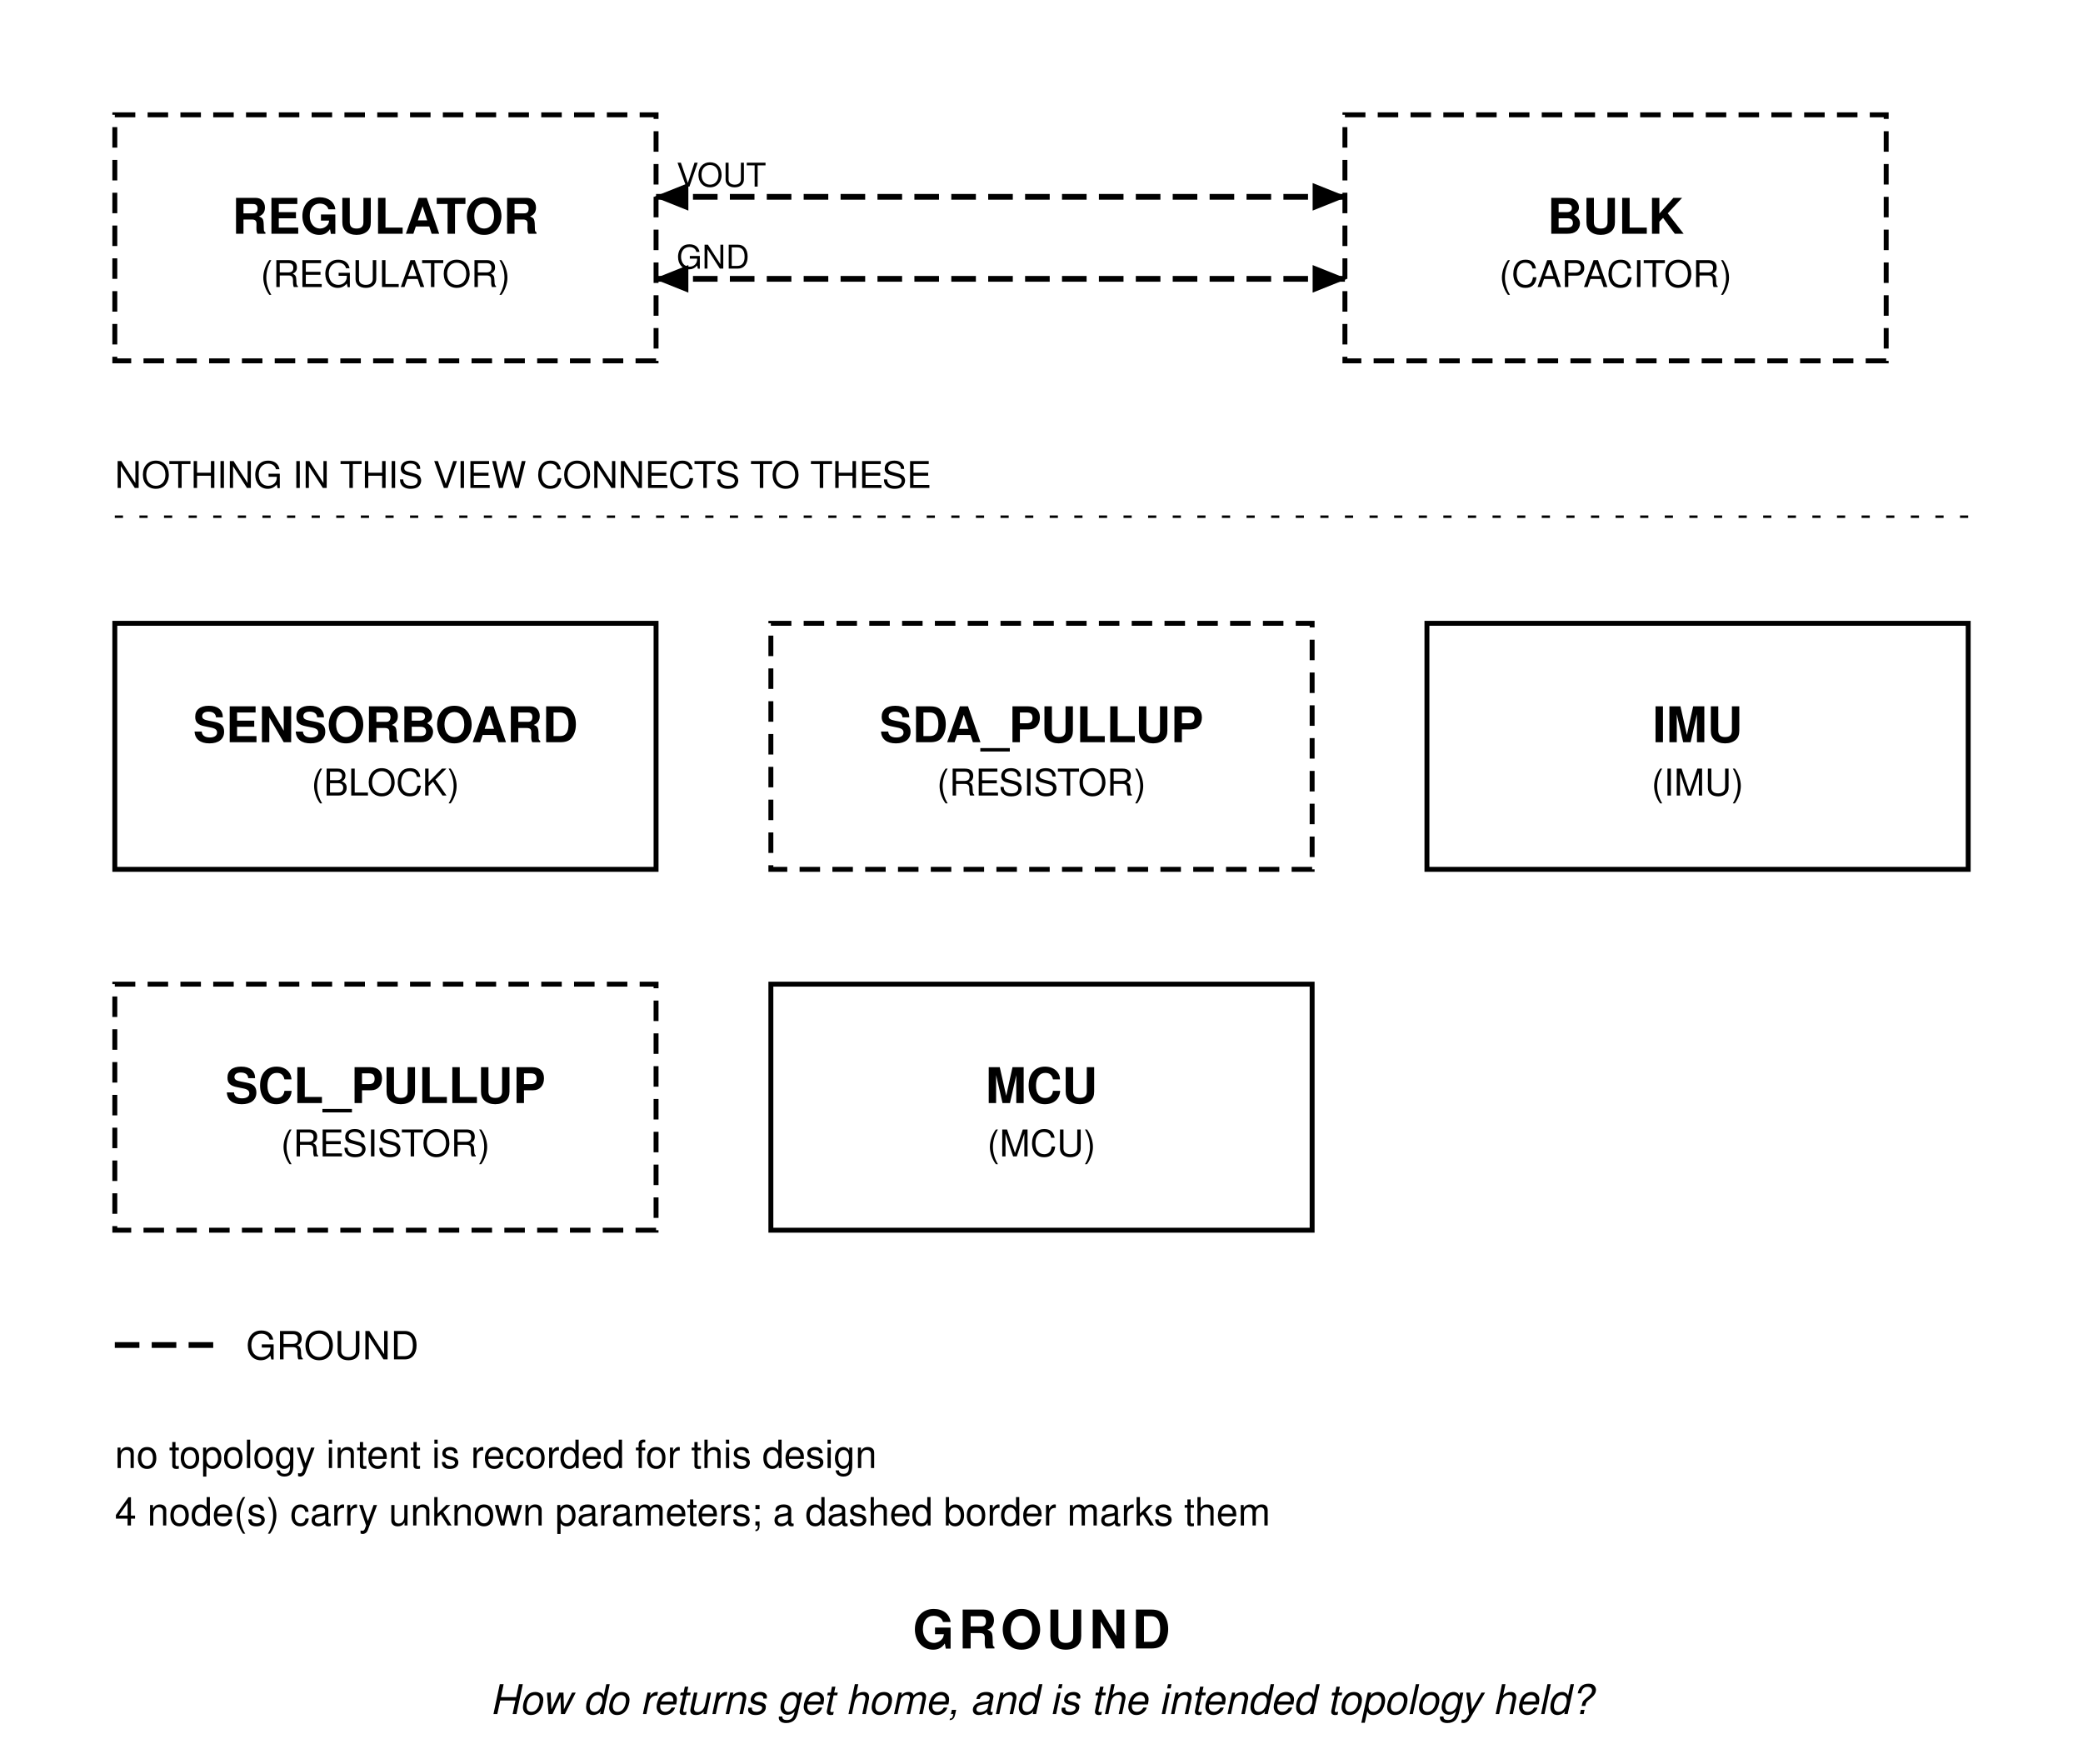
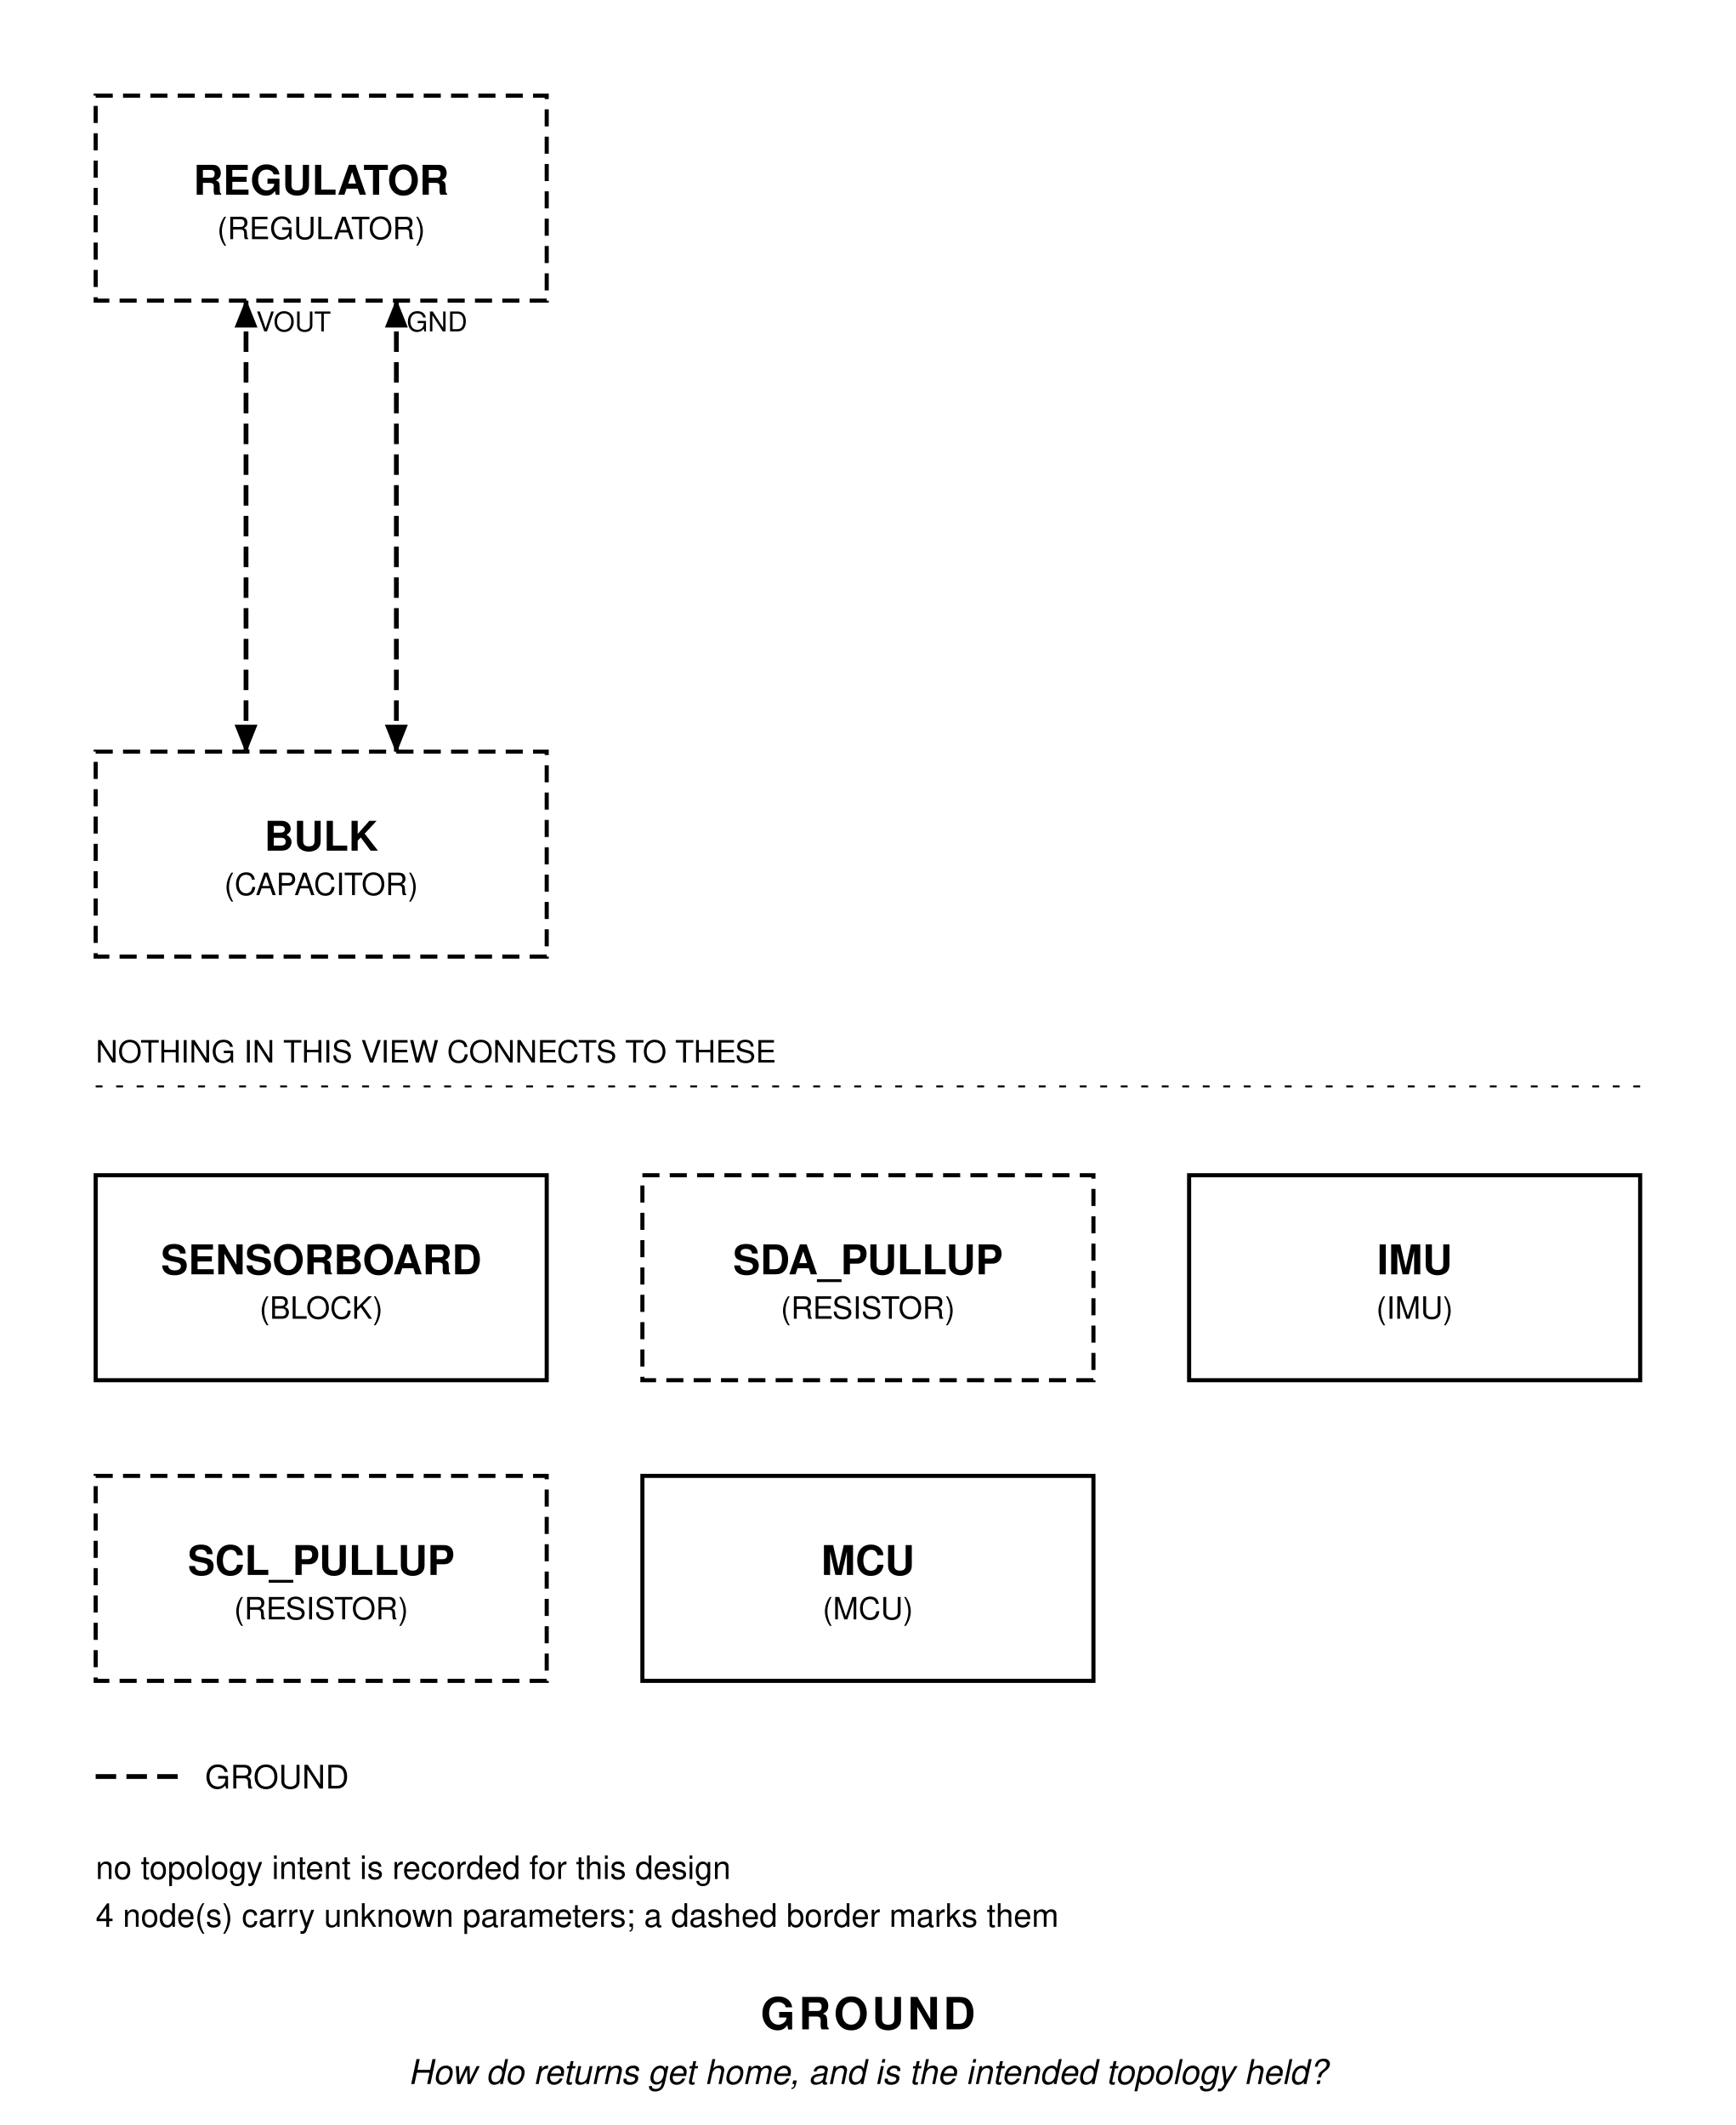
- <svg xmlns="http://www.w3.org/2000/svg" width="508" height="430" viewBox="0 0 508 430" font-family="Helvetica, Arial, sans-serif">
+ <svg xmlns="http://www.w3.org/2000/svg" width="508" height="622" viewBox="0 0 508 622" font-family="Helvetica, Arial, sans-serif">
  <defs>
    <marker id="arrow" viewBox="0 0 8 8" refX="7.5" refY="4" markerWidth="6" markerHeight="6" orient="auto-start-reverse">
      <path d="M0,0.8 L8,4 L0,7.2 Z" fill="#000000" />
    </marker>
  </defs>
-   <line x1="28" y1="126" x2="480" y2="126" stroke="#000000" stroke-width="0.6" stroke-dasharray="2 4" />
-   <text x="28" y="119" font-size="9" fill="#000000">NOTHING IN THIS VIEW CONNECTS TO THESE</text>
-   <polyline points="160.0,48.0 310.0,48.0 310.0,48.0 328.0,48.0" fill="none" stroke="#000000" stroke-width="1.4" stroke-dasharray="6 3" marker-start="url(#arrow)" marker-end="url(#arrow)" />
-   <polyline points="160.0,68.0 303.0,68.0 303.0,68.0 328.0,68.0" fill="none" stroke="#000000" stroke-width="1.4" stroke-dasharray="6 3" marker-start="url(#arrow)" marker-end="url(#arrow)" />
+   <line x1="28" y1="318" x2="480" y2="318" stroke="#000000" stroke-width="0.6" stroke-dasharray="2 4" />
+   <text x="28" y="311" font-size="9" fill="#000000">NOTHING IN THIS VIEW CONNECTS TO THESE</text>
+   <polyline points="72.0,88.0 72.0,202.0 72.0,202.0 72.0,220.0" fill="none" stroke="#000000" stroke-width="1.4" stroke-dasharray="6 3" marker-start="url(#arrow)" marker-end="url(#arrow)" />
+   <polyline points="116.0,88.0 116.0,195.0 116.0,195.0 116.0,220.0" fill="none" stroke="#000000" stroke-width="1.4" stroke-dasharray="6 3" marker-start="url(#arrow)" marker-end="url(#arrow)" />
  <g>
-     <rect x="28" y="152" width="132" height="60" fill="none" stroke="#000000" stroke-width="1.2" />
-     <text x="94" y="181.0" text-anchor="middle" font-size="12" font-weight="bold" fill="#000000">SENSORBOARD</text>
-     <text x="94" y="194.0" text-anchor="middle" font-size="9" fill="#000000">(BLOCK)</text>
+     <rect x="28" y="344" width="132" height="60" fill="none" stroke="#000000" stroke-width="1.2" />
+     <text x="94" y="373.0" text-anchor="middle" font-size="12" font-weight="bold" fill="#000000">SENSORBOARD</text>
+     <text x="94" y="386.0" text-anchor="middle" font-size="9" fill="#000000">(BLOCK)</text>
  </g>
  <g>
-     <rect x="188" y="152" width="132" height="60" fill="none" stroke="#000000" stroke-width="1.2" stroke-dasharray="5 3" />
-     <text x="254" y="181.0" text-anchor="middle" font-size="12" font-weight="bold" fill="#000000">SDA_PULLUP</text>
-     <text x="254" y="194.0" text-anchor="middle" font-size="9" fill="#000000">(RESISTOR)</text>
+     <rect x="188" y="344" width="132" height="60" fill="none" stroke="#000000" stroke-width="1.2" stroke-dasharray="5 3" />
+     <text x="254" y="373.0" text-anchor="middle" font-size="12" font-weight="bold" fill="#000000">SDA_PULLUP</text>
+     <text x="254" y="386.0" text-anchor="middle" font-size="9" fill="#000000">(RESISTOR)</text>
  </g>
  <g>
-     <rect x="348" y="152" width="132" height="60" fill="none" stroke="#000000" stroke-width="1.2" />
-     <text x="414" y="181.0" text-anchor="middle" font-size="12" font-weight="bold" fill="#000000">IMU</text>
-     <text x="414" y="194.0" text-anchor="middle" font-size="9" fill="#000000">(IMU)</text>
+     <rect x="348" y="344" width="132" height="60" fill="none" stroke="#000000" stroke-width="1.2" />
+     <text x="414" y="373.0" text-anchor="middle" font-size="12" font-weight="bold" fill="#000000">IMU</text>
+     <text x="414" y="386.0" text-anchor="middle" font-size="9" fill="#000000">(IMU)</text>
  </g>
  <g>
-     <rect x="28" y="240" width="132" height="60" fill="none" stroke="#000000" stroke-width="1.2" stroke-dasharray="5 3" />
-     <text x="94" y="269.0" text-anchor="middle" font-size="12" font-weight="bold" fill="#000000">SCL_PULLUP</text>
-     <text x="94" y="282.0" text-anchor="middle" font-size="9" fill="#000000">(RESISTOR)</text>
+     <rect x="28" y="432" width="132" height="60" fill="none" stroke="#000000" stroke-width="1.2" stroke-dasharray="5 3" />
+     <text x="94" y="461.0" text-anchor="middle" font-size="12" font-weight="bold" fill="#000000">SCL_PULLUP</text>
+     <text x="94" y="474.0" text-anchor="middle" font-size="9" fill="#000000">(RESISTOR)</text>
  </g>
  <g>
-     <rect x="188" y="240" width="132" height="60" fill="none" stroke="#000000" stroke-width="1.2" />
-     <text x="254" y="269.0" text-anchor="middle" font-size="12" font-weight="bold" fill="#000000">MCU</text>
-     <text x="254" y="282.0" text-anchor="middle" font-size="9" fill="#000000">(MCU)</text>
+     <rect x="188" y="432" width="132" height="60" fill="none" stroke="#000000" stroke-width="1.2" />
+     <text x="254" y="461.0" text-anchor="middle" font-size="12" font-weight="bold" fill="#000000">MCU</text>
+     <text x="254" y="474.0" text-anchor="middle" font-size="9" fill="#000000">(MCU)</text>
  </g>
  <g>
-     <rect x="328" y="28" width="132" height="60" fill="none" stroke="#000000" stroke-width="1.2" stroke-dasharray="5 3" />
-     <text x="394" y="57.0" text-anchor="middle" font-size="12" font-weight="bold" fill="#000000">BULK</text>
-     <text x="394" y="70.0" text-anchor="middle" font-size="9" fill="#000000">(CAPACITOR)</text>
+     <rect x="28" y="220" width="132" height="60" fill="none" stroke="#000000" stroke-width="1.2" stroke-dasharray="5 3" />
+     <text x="94" y="249.0" text-anchor="middle" font-size="12" font-weight="bold" fill="#000000">BULK</text>
+     <text x="94" y="262.0" text-anchor="middle" font-size="9" fill="#000000">(CAPACITOR)</text>
  </g>
  <g>
    <rect x="28" y="28" width="132" height="60" fill="none" stroke="#000000" stroke-width="1.2" stroke-dasharray="5 3" />
    <text x="94" y="57.0" text-anchor="middle" font-size="12" font-weight="bold" fill="#000000">REGULATOR</text>
    <text x="94" y="70.0" text-anchor="middle" font-size="9" fill="#000000">(REGULATOR)</text>
  </g>
-   <text x="165.0" y="45.5" text-anchor="start" font-size="8" fill="#000000">VOUT</text>
-   <text x="165.0" y="65.5" text-anchor="start" font-size="8" fill="#000000">GND</text>
-   <line x1="28" y1="328" x2="54" y2="328" stroke="#000000" stroke-width="1.4" stroke-dasharray="6 3" />
-   <text x="60" y="331.5" font-size="9.5" fill="#000000">GROUND</text>
-   <text x="28" y="358" font-size="9.5" fill="#000000">no topology intent is recorded for this design</text>
-   <text x="28" y="372" font-size="9.5" fill="#000000">4 node(s) carry unknown parameters; a dashed border marks them</text>
-   <text x="254.0" y="402" text-anchor="middle" font-size="13" font-weight="bold" letter-spacing="0.08em" fill="#000000">GROUND</text>
-   <text x="254.0" y="418" text-anchor="middle" font-size="10" font-style="italic" fill="#000000">How do returns get home, and is the intended topology held?</text>
+   <text x="75.0" y="97.0" text-anchor="start" font-size="8" fill="#000000">VOUT</text>
+   <text x="119.0" y="97.0" text-anchor="start" font-size="8" fill="#000000">GND</text>
+   <line x1="28" y1="520" x2="54" y2="520" stroke="#000000" stroke-width="1.4" stroke-dasharray="6 3" />
+   <text x="60" y="523.5" font-size="9.5" fill="#000000">GROUND</text>
+   <text x="28" y="550" font-size="9.5" fill="#000000">no topology intent is recorded for this design</text>
+   <text x="28" y="564" font-size="9.5" fill="#000000">4 node(s) carry unknown parameters; a dashed border marks them</text>
+   <text x="254.0" y="594" text-anchor="middle" font-size="13" font-weight="bold" letter-spacing="0.08em" fill="#000000">GROUND</text>
+   <text x="254.0" y="610" text-anchor="middle" font-size="10" font-style="italic" fill="#000000">How do returns get home, and is the intended topology held?</text>
</svg>
